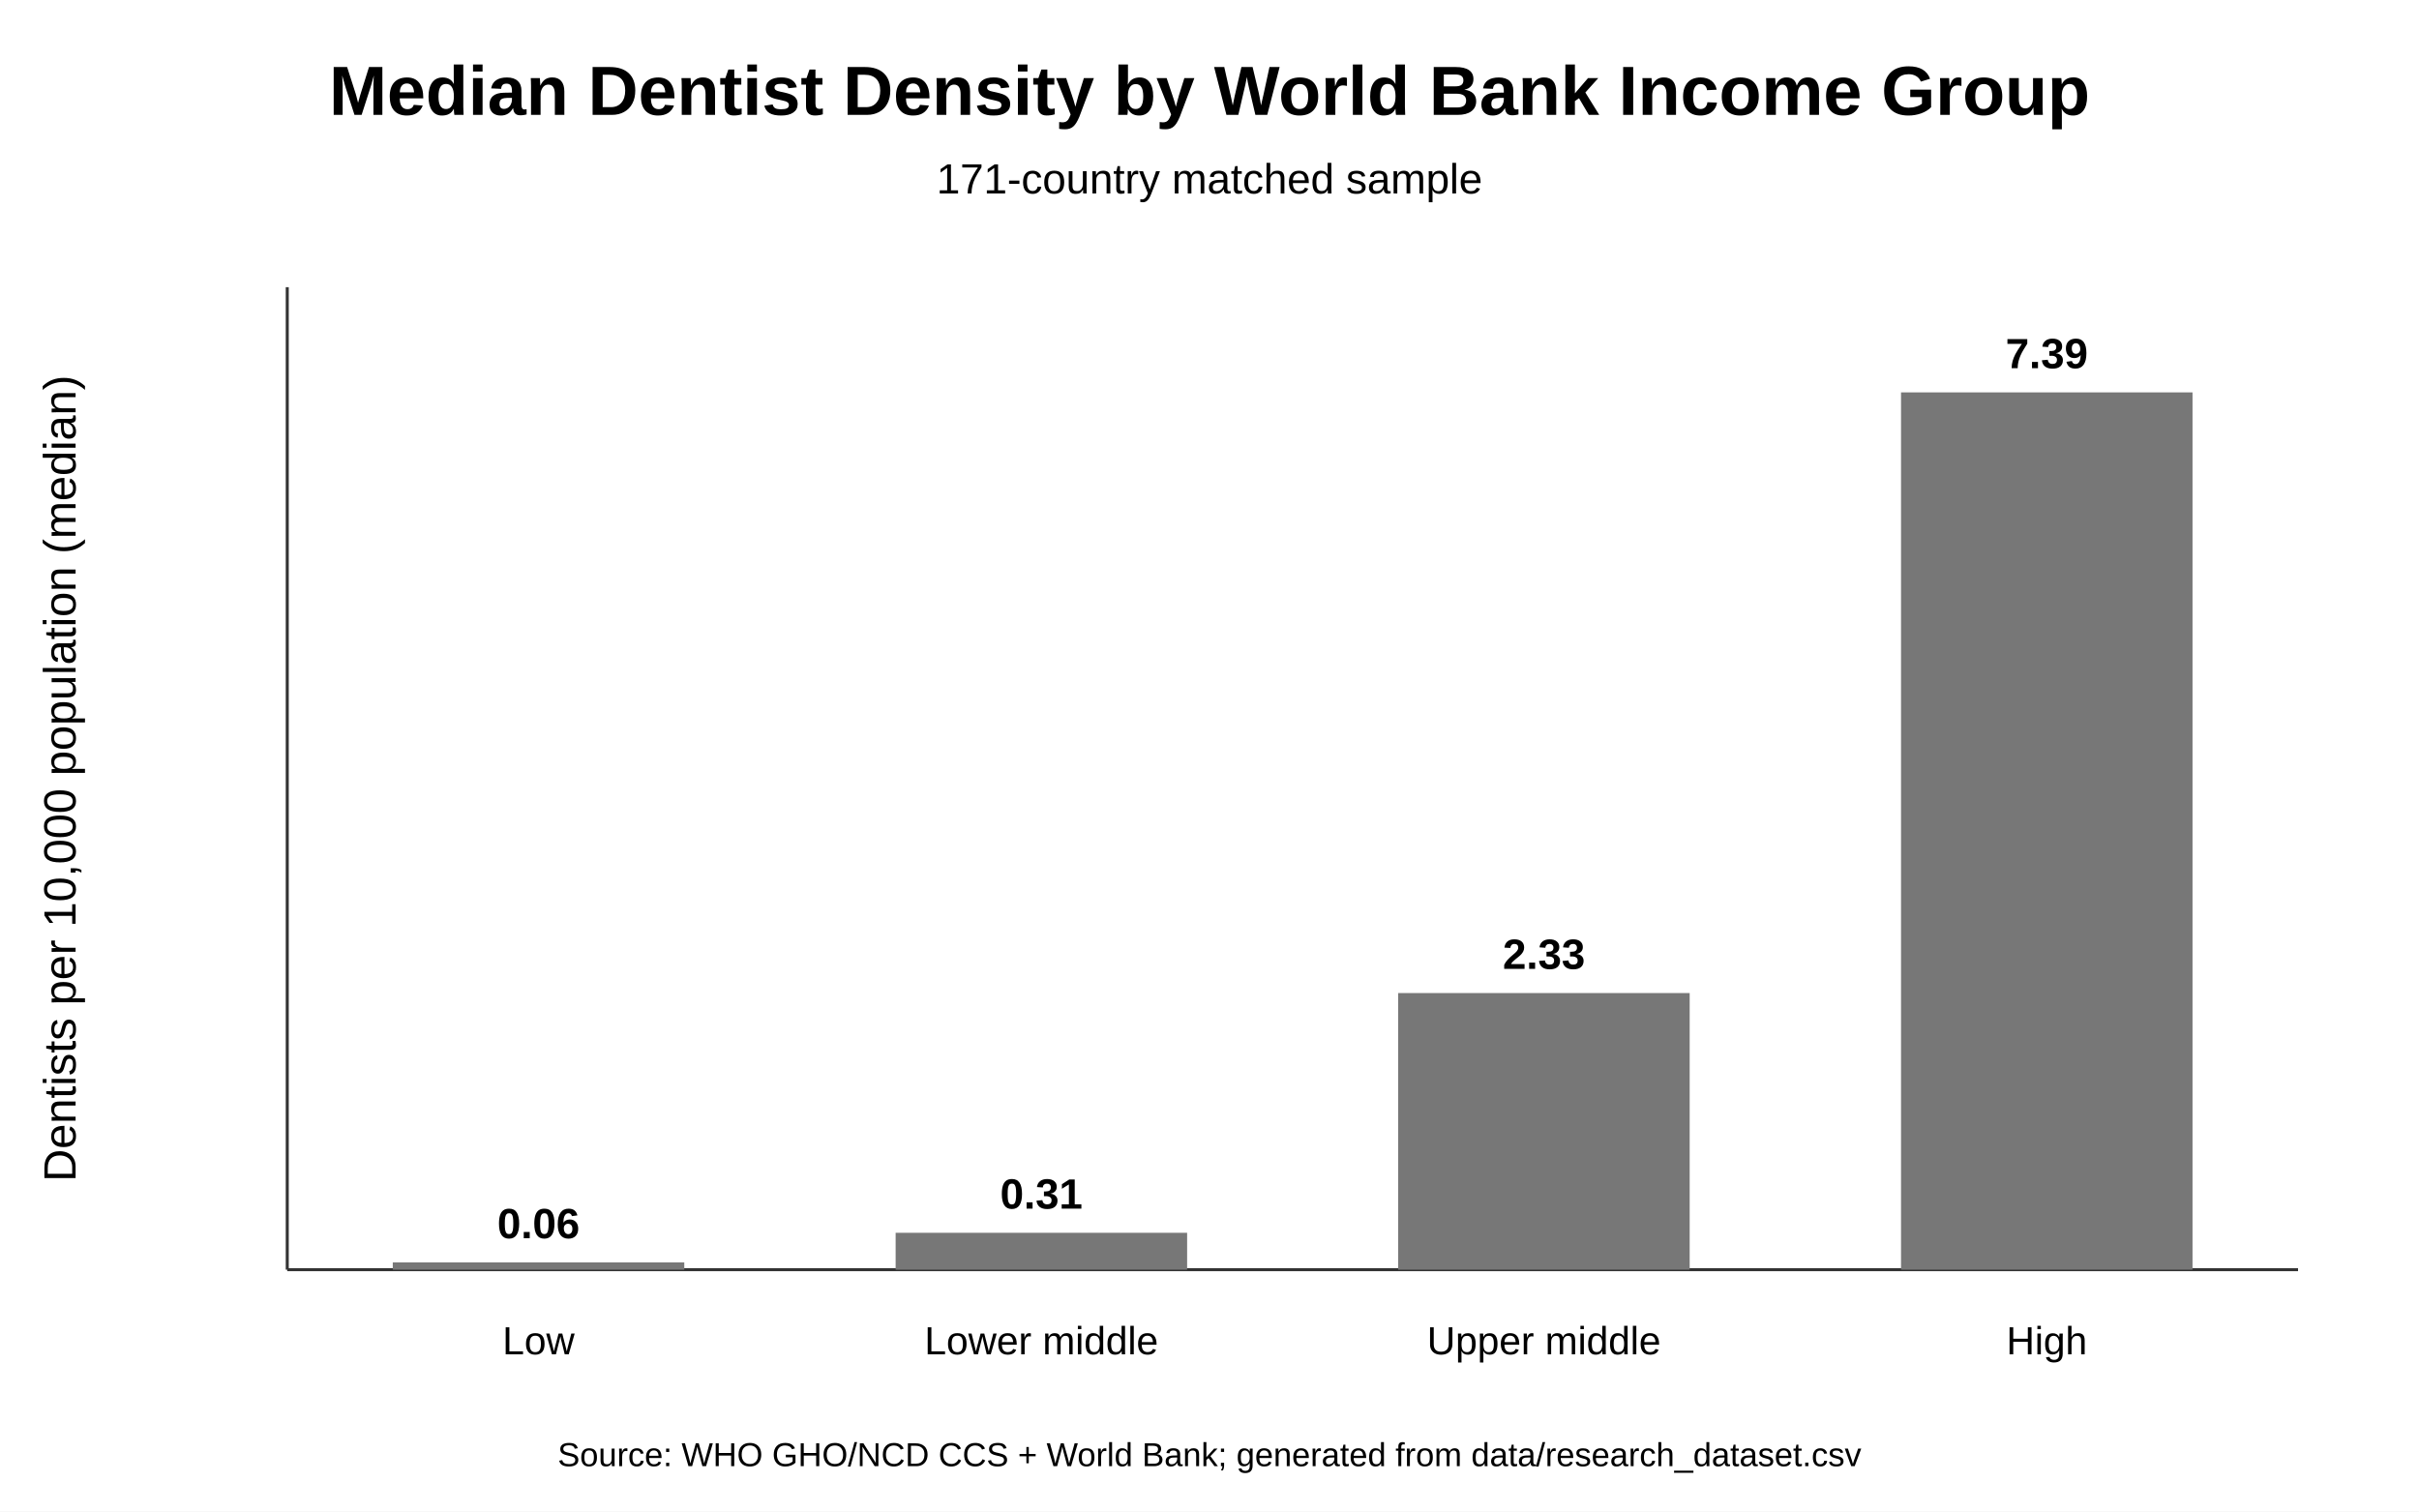
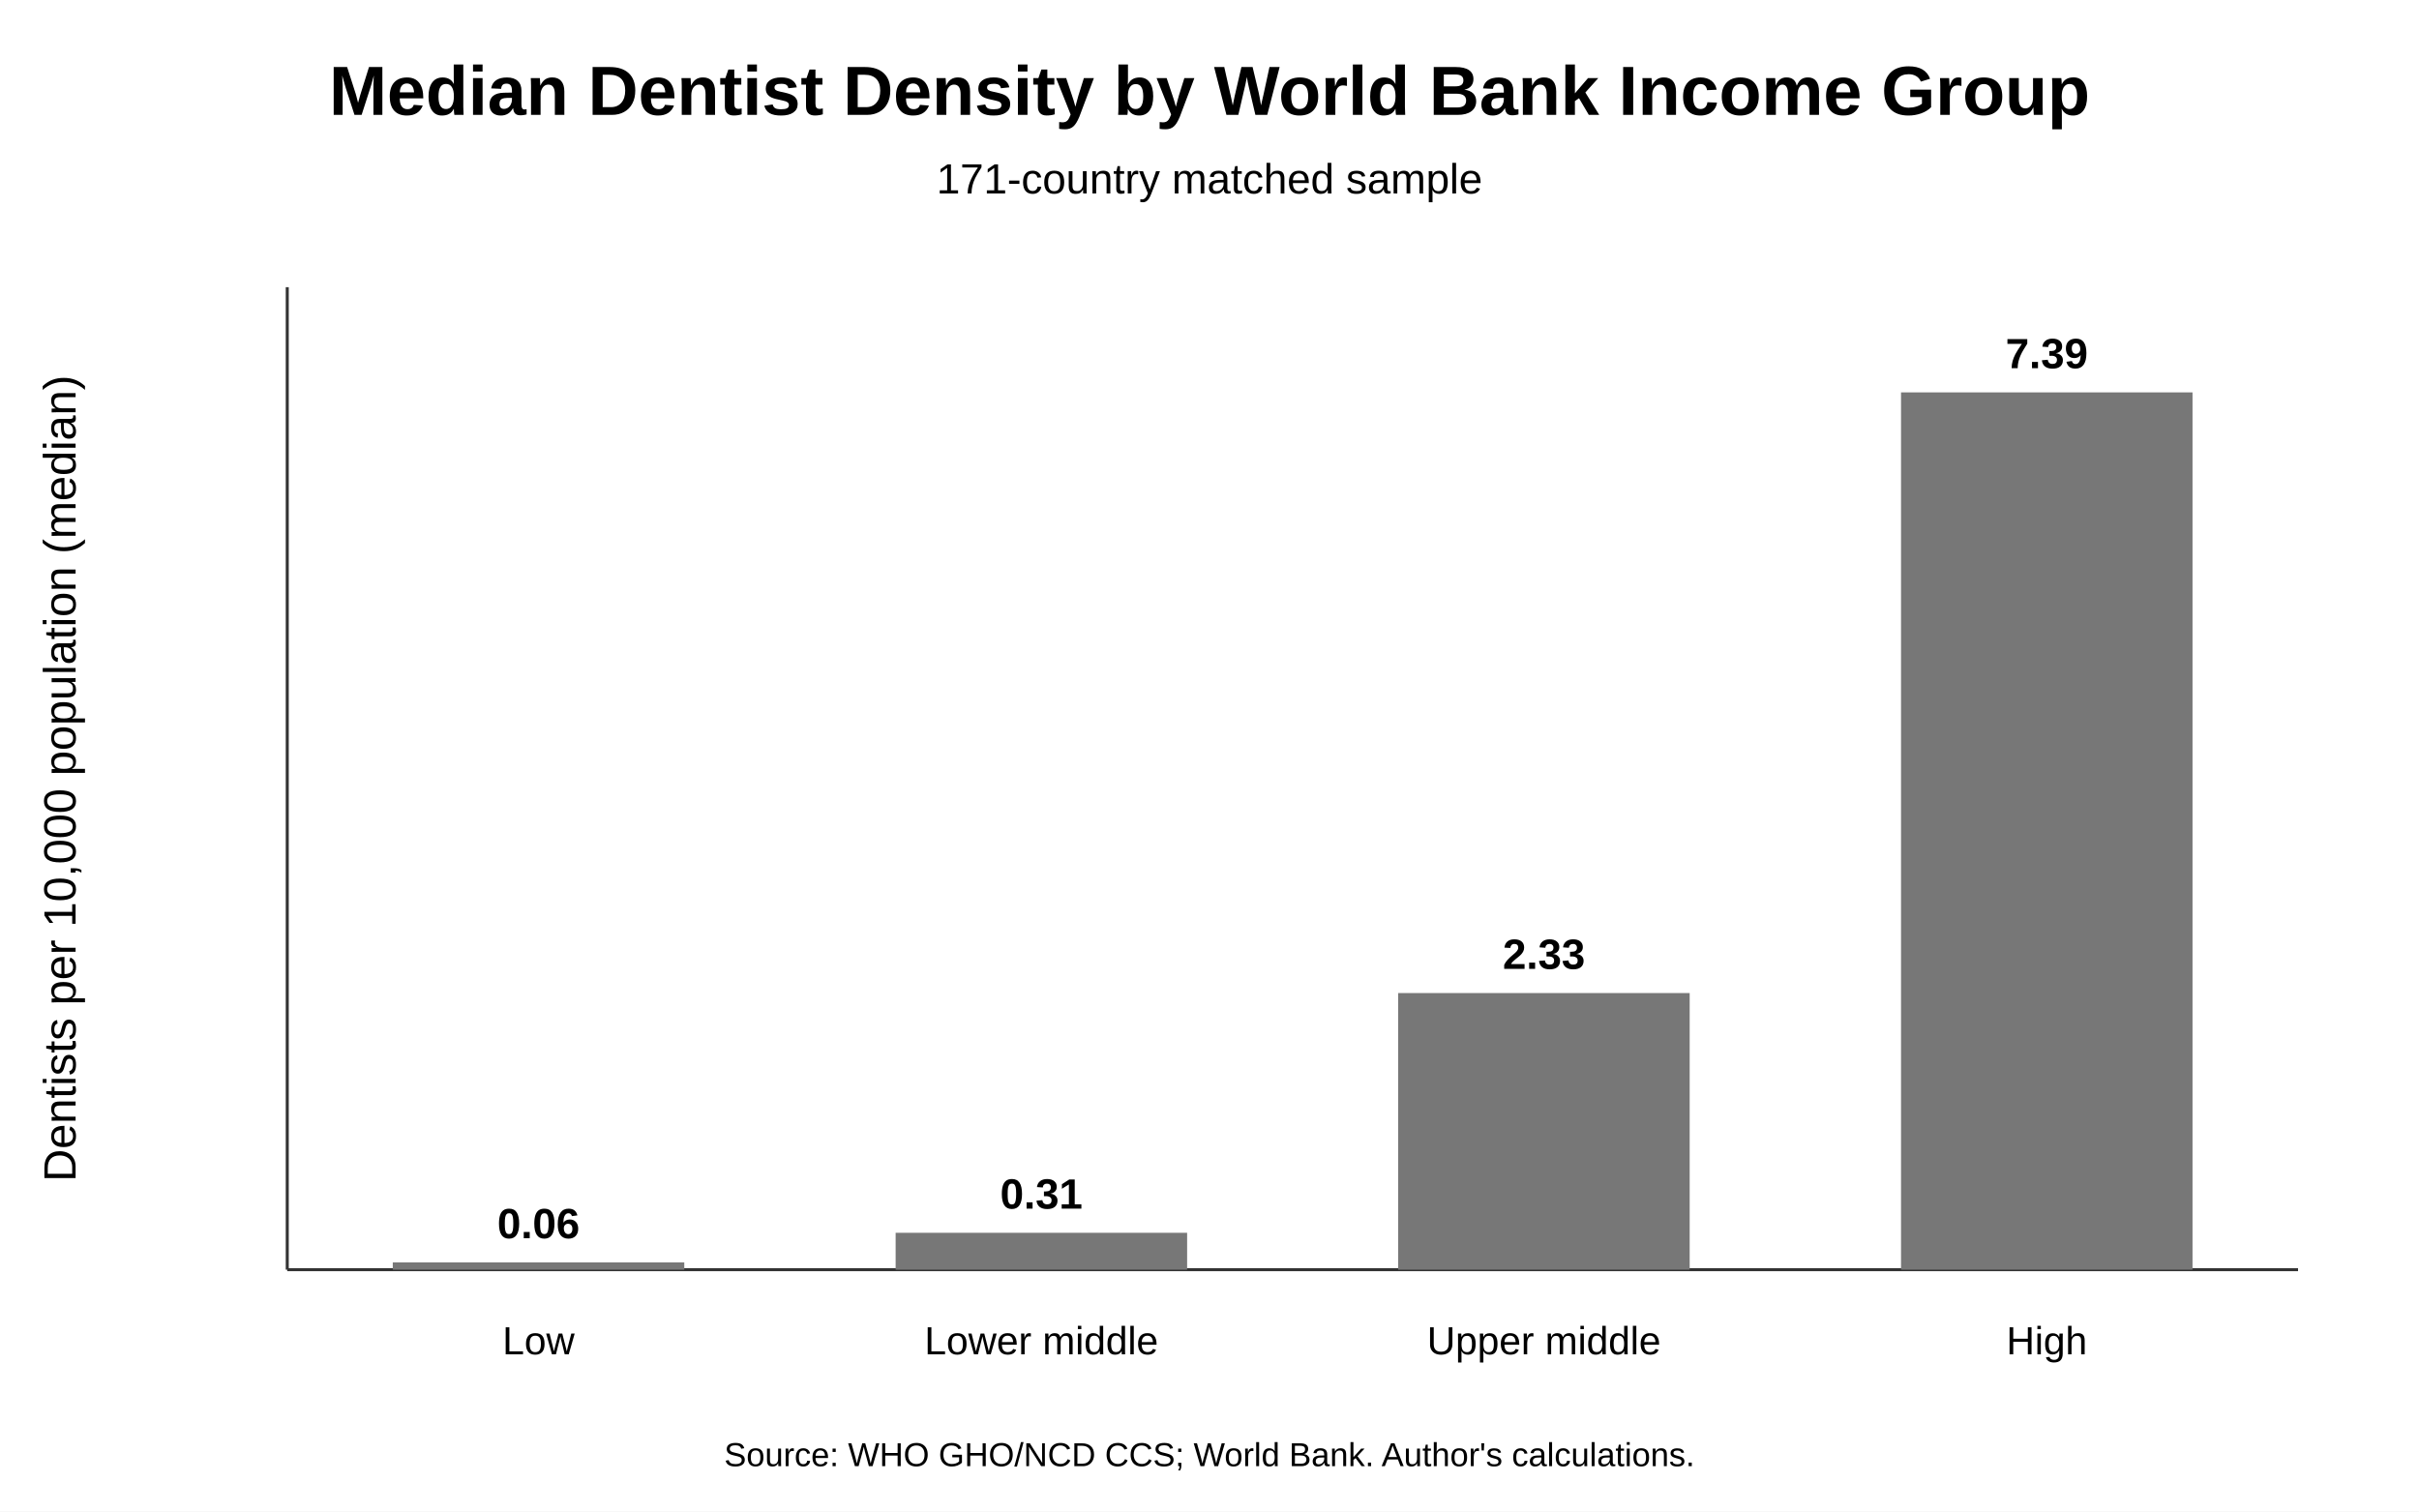
<svg xmlns="http://www.w3.org/2000/svg" width="800" height="500" viewBox="0 0 800 500">
  <rect width="100%" height="100%" fill="white" />
  <text x="400.0" y="38" text-anchor="middle" font-family="Arial" font-size="23" font-weight="bold">Median Dentist Density by World Bank Income Group</text>
  <text x="400.0" y="64" text-anchor="middle" font-family="Arial" font-size="14">171-country matched sample</text>
  <line x1="95" y1="420" x2="760" y2="420" stroke="#333" />
  <line x1="95" y1="95" x2="95" y2="420" stroke="#333" />
  <text x="25" y="257.5" transform="rotate(-90 25 257.5)" text-anchor="middle" font-family="Arial" font-size="15">Dentists per 10,000 population (median)</text>
  <rect x="129.9" y="417.6" width="96.4" height="2.4" fill="#777" />
  <text x="178.1" y="409.6" text-anchor="middle" font-family="Arial" font-size="14" font-weight="bold">0.06</text>
  <text x="178.1" y="448" text-anchor="middle" font-family="Arial" font-size="13">Low</text>
  <rect x="296.2" y="407.8" width="96.4" height="12.2" fill="#777" />
  <text x="344.4" y="399.8" text-anchor="middle" font-family="Arial" font-size="14" font-weight="bold">0.31</text>
  <text x="344.4" y="448" text-anchor="middle" font-family="Arial" font-size="13">Lower middle</text>
  <rect x="462.4" y="328.5" width="96.4" height="91.5" fill="#777" />
  <text x="510.6" y="320.5" text-anchor="middle" font-family="Arial" font-size="14" font-weight="bold">2.33</text>
  <text x="510.6" y="448" text-anchor="middle" font-family="Arial" font-size="13">Upper middle</text>
  <rect x="628.7" y="129.8" width="96.4" height="290.2" fill="#777" />
  <text x="676.9" y="121.8" text-anchor="middle" font-family="Arial" font-size="14" font-weight="bold">7.39</text>
  <text x="676.9" y="448" text-anchor="middle" font-family="Arial" font-size="13">High</text>
-   <text x="400.0" y="485" text-anchor="middle" font-family="Arial" font-size="11">Source: WHO GHO/NCD CCS + World Bank; generated from data/research_dataset.csv</text>
+   <text x="400.0" y="485" text-anchor="middle" font-family="Arial" font-size="11">Source: WHO GHO/NCD CCS; World Bank. Author's calculations.</text>
</svg>
